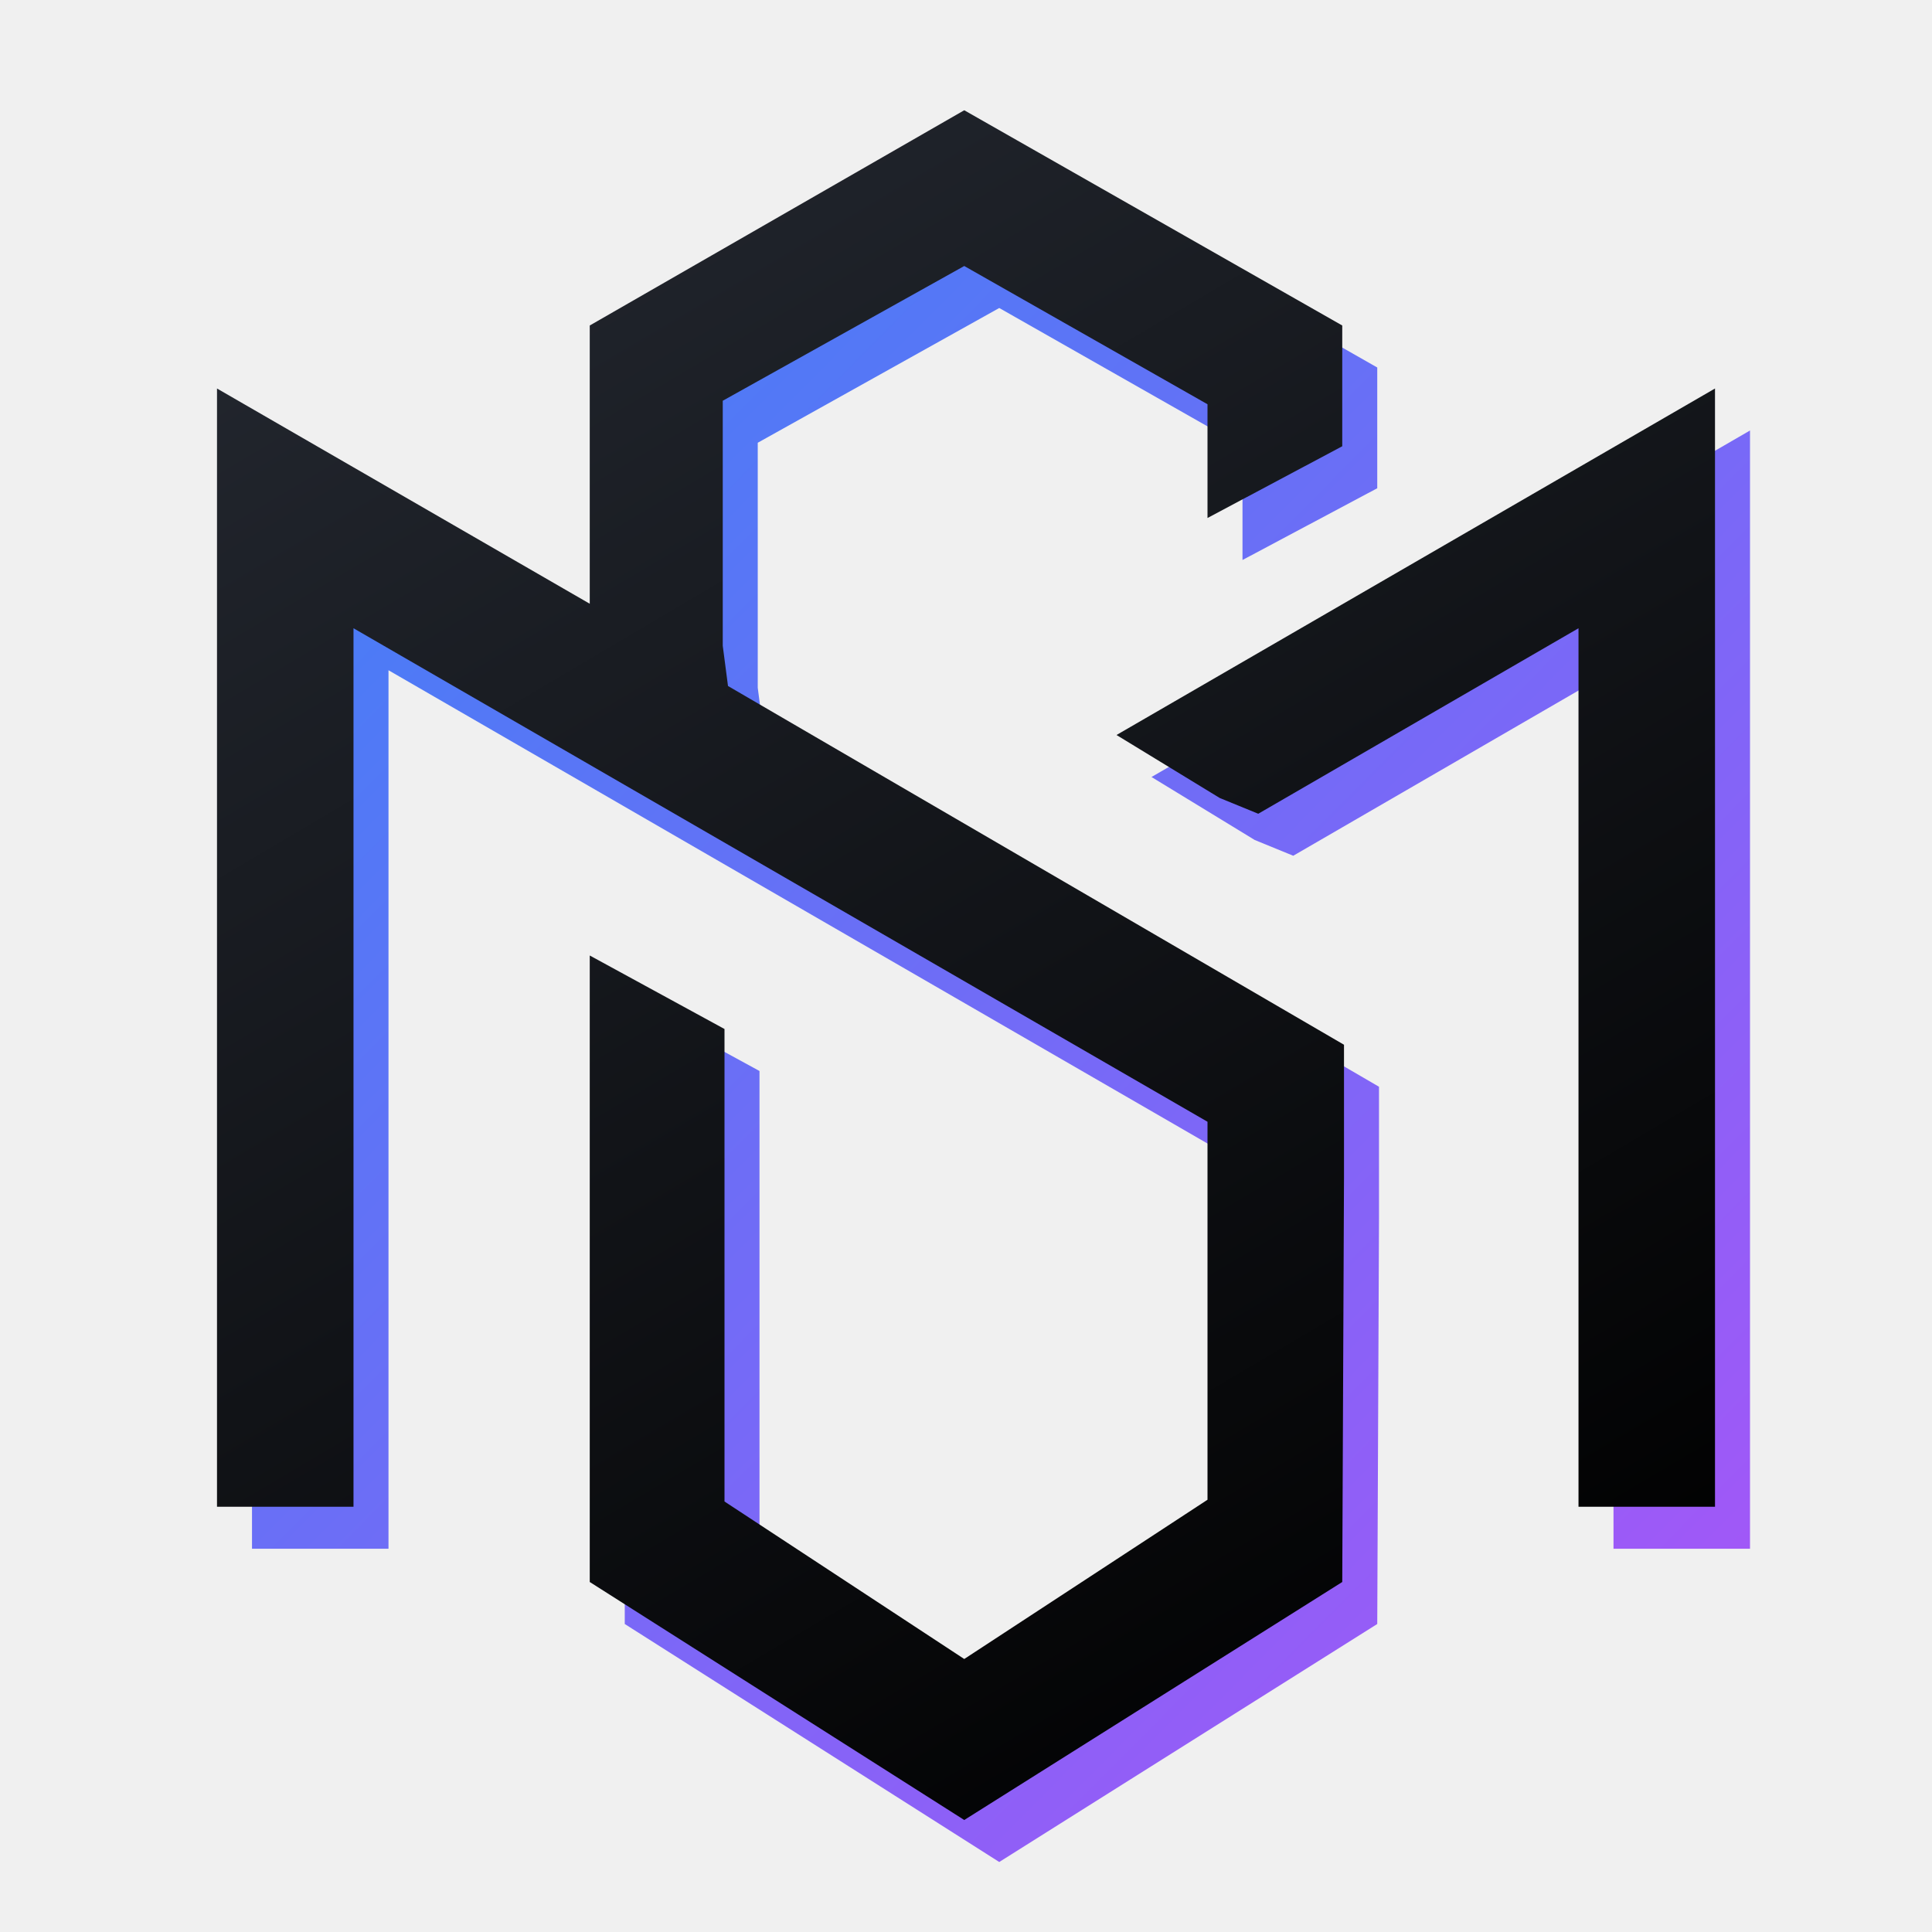
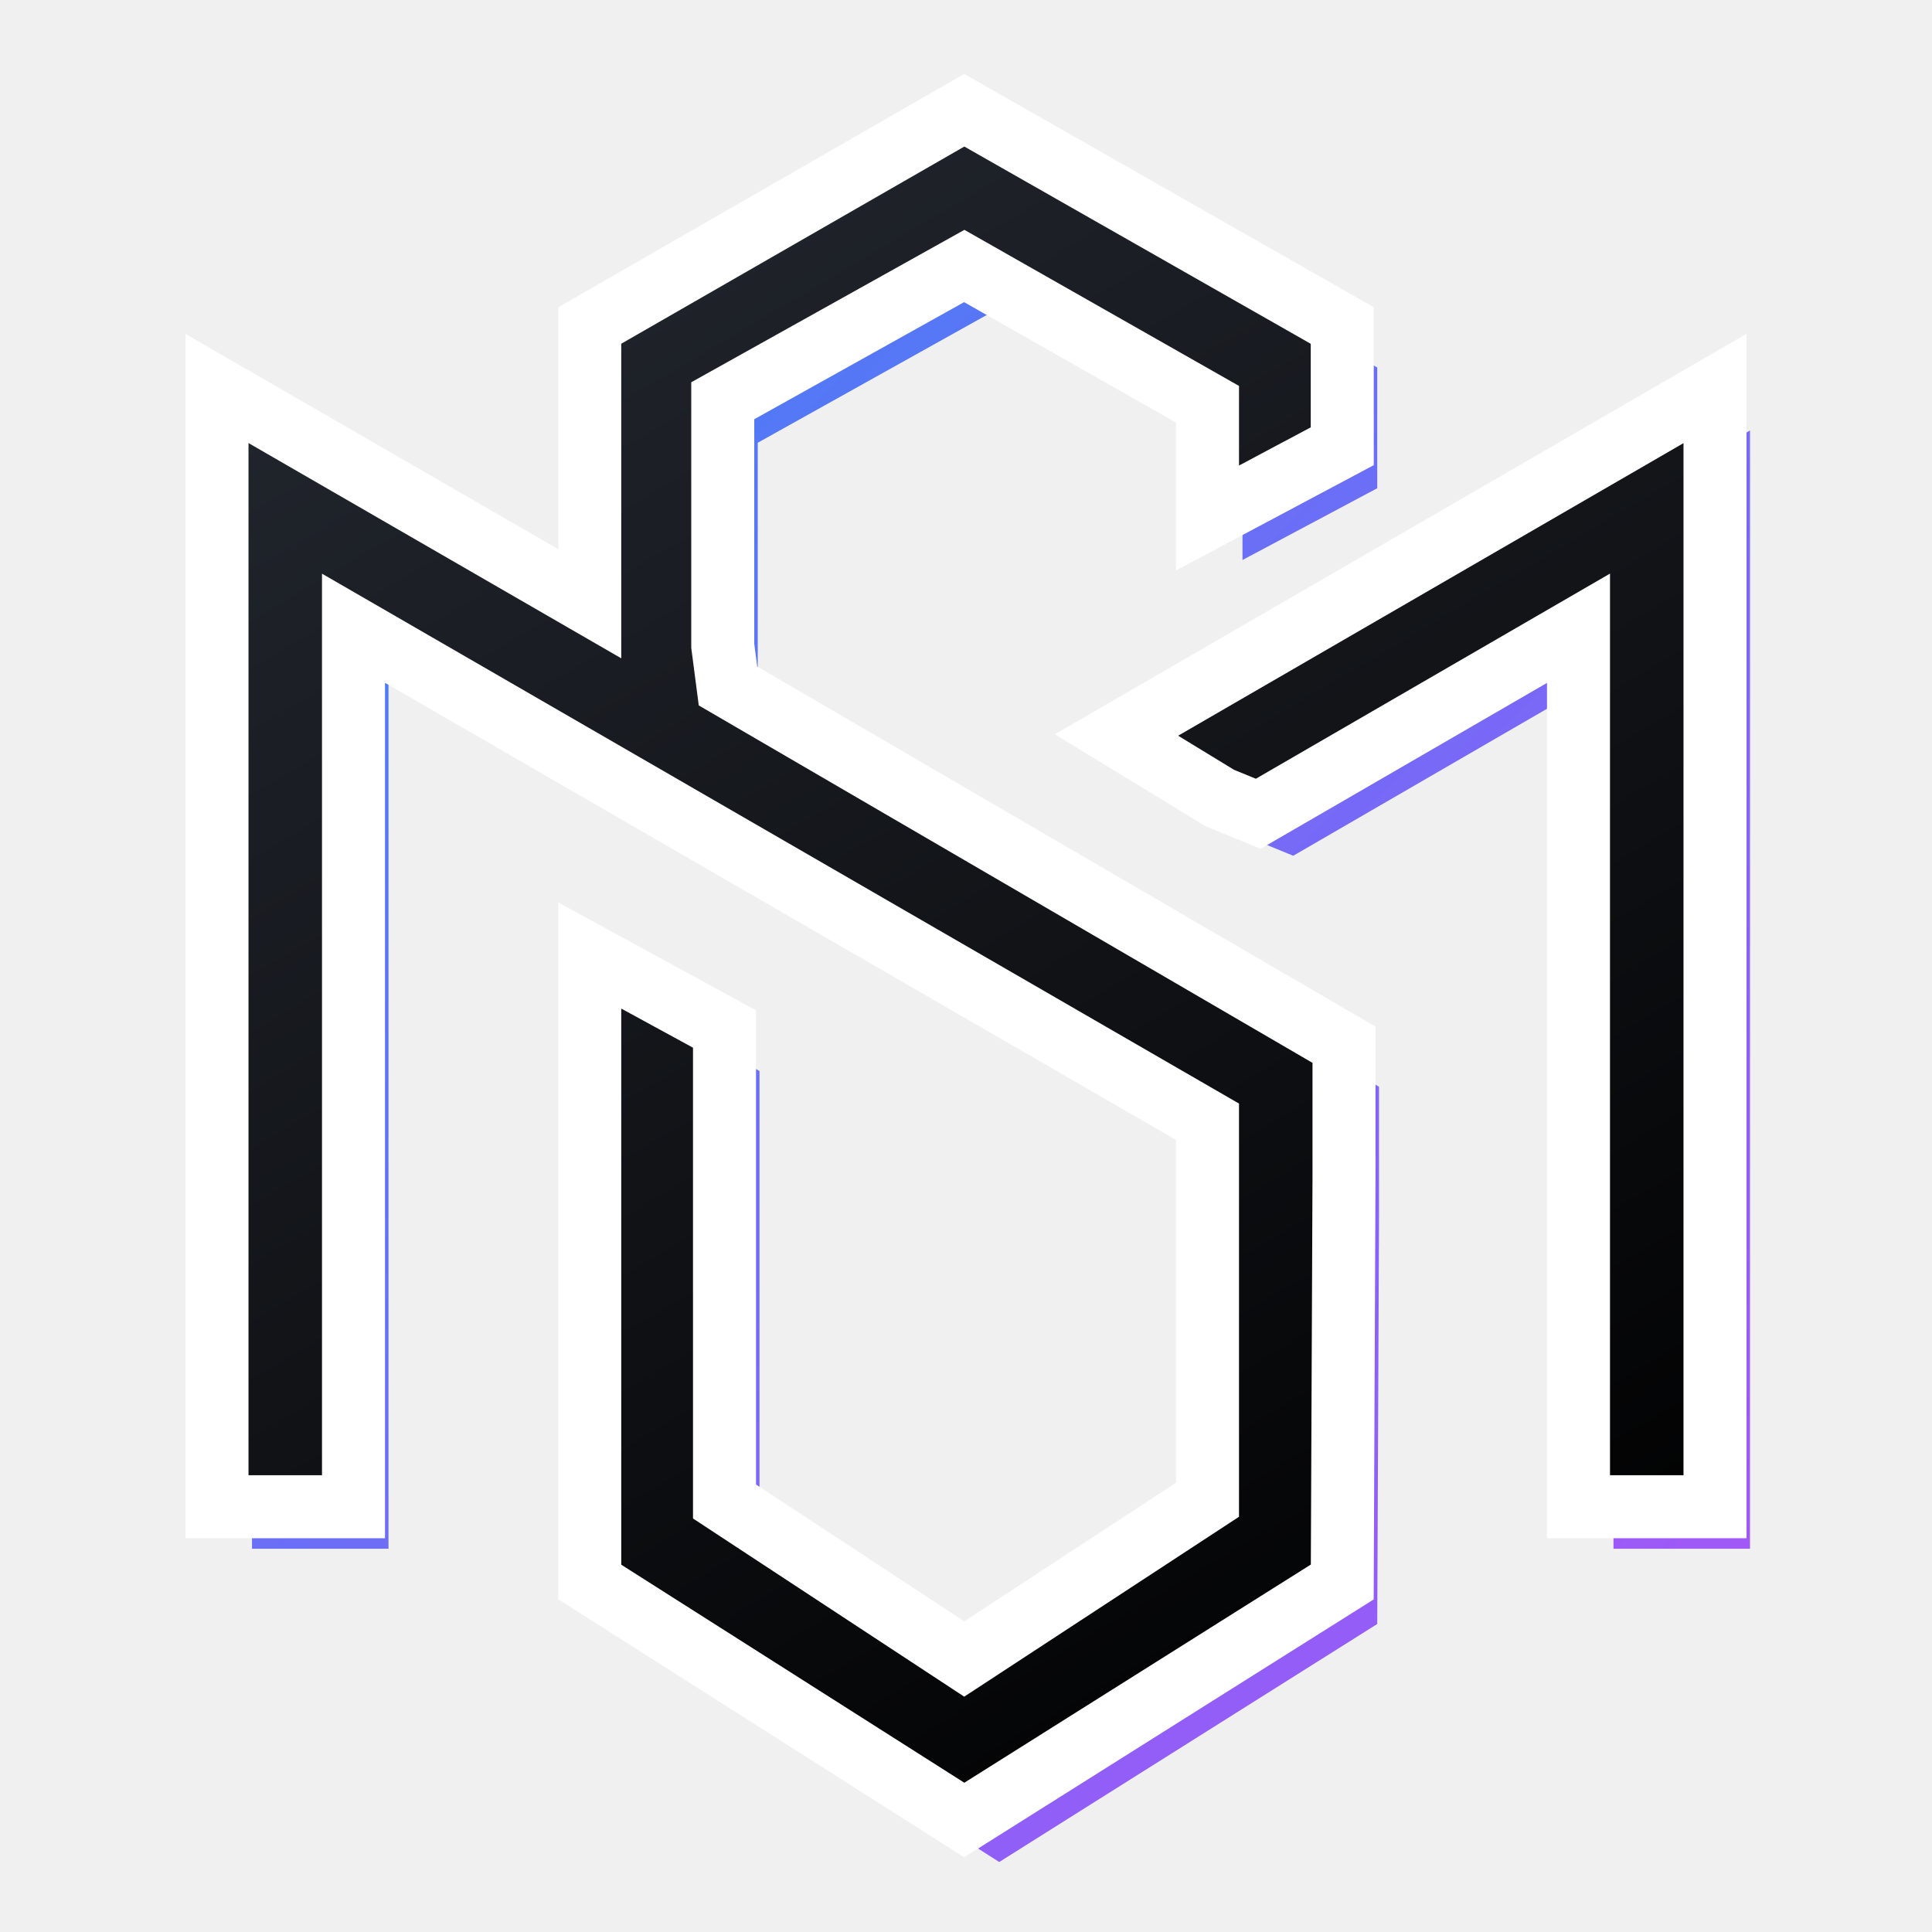
<svg xmlns="http://www.w3.org/2000/svg" width="64" height="64" viewBox="146 0 1104 1104" fill="none">
  <style>
    .dark-variant { display: none; }
    @media (prefers-color-scheme: dark) { .light-variant { display: none; } .dark-variant { display: inline; } }
  </style>
  <defs>
    <linearGradient id="accent-light" x1="270" y1="130" x2="1126" y2="980" gradientUnits="userSpaceOnUse">
      <stop stop-color="#3B82F6" />
      <stop offset="1" stop-color="#A855F7" />
    </linearGradient>
    <linearGradient id="accent-dark" x1="270" y1="130" x2="1126" y2="980" gradientUnits="userSpaceOnUse">
      <stop stop-color="#60A5FA" />
      <stop offset="1" stop-color="#C084FC" />
    </linearGradient>
    <linearGradient id="face-light" x1="420" y1="100" x2="970" y2="1030" gradientUnits="userSpaceOnUse">
      <stop stop-color="#22262E" />
      <stop offset="1" stop-color="#000000" />
    </linearGradient>
    <linearGradient id="face-dark" x1="420" y1="100" x2="970" y2="1030" gradientUnits="userSpaceOnUse">
      <stop stop-color="#FFFFFF" />
      <stop offset="1" stop-color="#D5DEEE" />
    </linearGradient>
    <g id="mark">
      <path d="M914 673L913 904L697 1040L483 904L483 546L560 588L560 858L697 948L836 857L836 641L348 359L348 861L270 861L270 222L483 345L483 186L697 63L913 186L913 255L836 296L836 231L697 152L559 229L559 369L562 392L914 597V673Z" />
      <path d="M1126 222V861H1048V359L865 465L843 456L784 420L1126 222Z" />
    </g>
  </defs>
  <g class="light-variant">
    <use href="#mark" fill="url(#accent-light)" transform="translate(20 24)" />
    <use href="#mark" fill="url(#face-light)" />
+     <use href="#mark" fill="none" stroke="#FFFFFF" stroke-width="36" stroke-linejoin="miter" stroke-miterlimit="3" />
  </g>
  <g class="dark-variant">
    <use href="#mark" fill="url(#accent-dark)" transform="translate(20 24)" />
    <use href="#mark" fill="url(#face-dark)" />
+     <use href="#mark" fill="none" stroke="#FFFFFF" stroke-width="36" stroke-linejoin="miter" stroke-miterlimit="3" />
  </g>
</svg>
